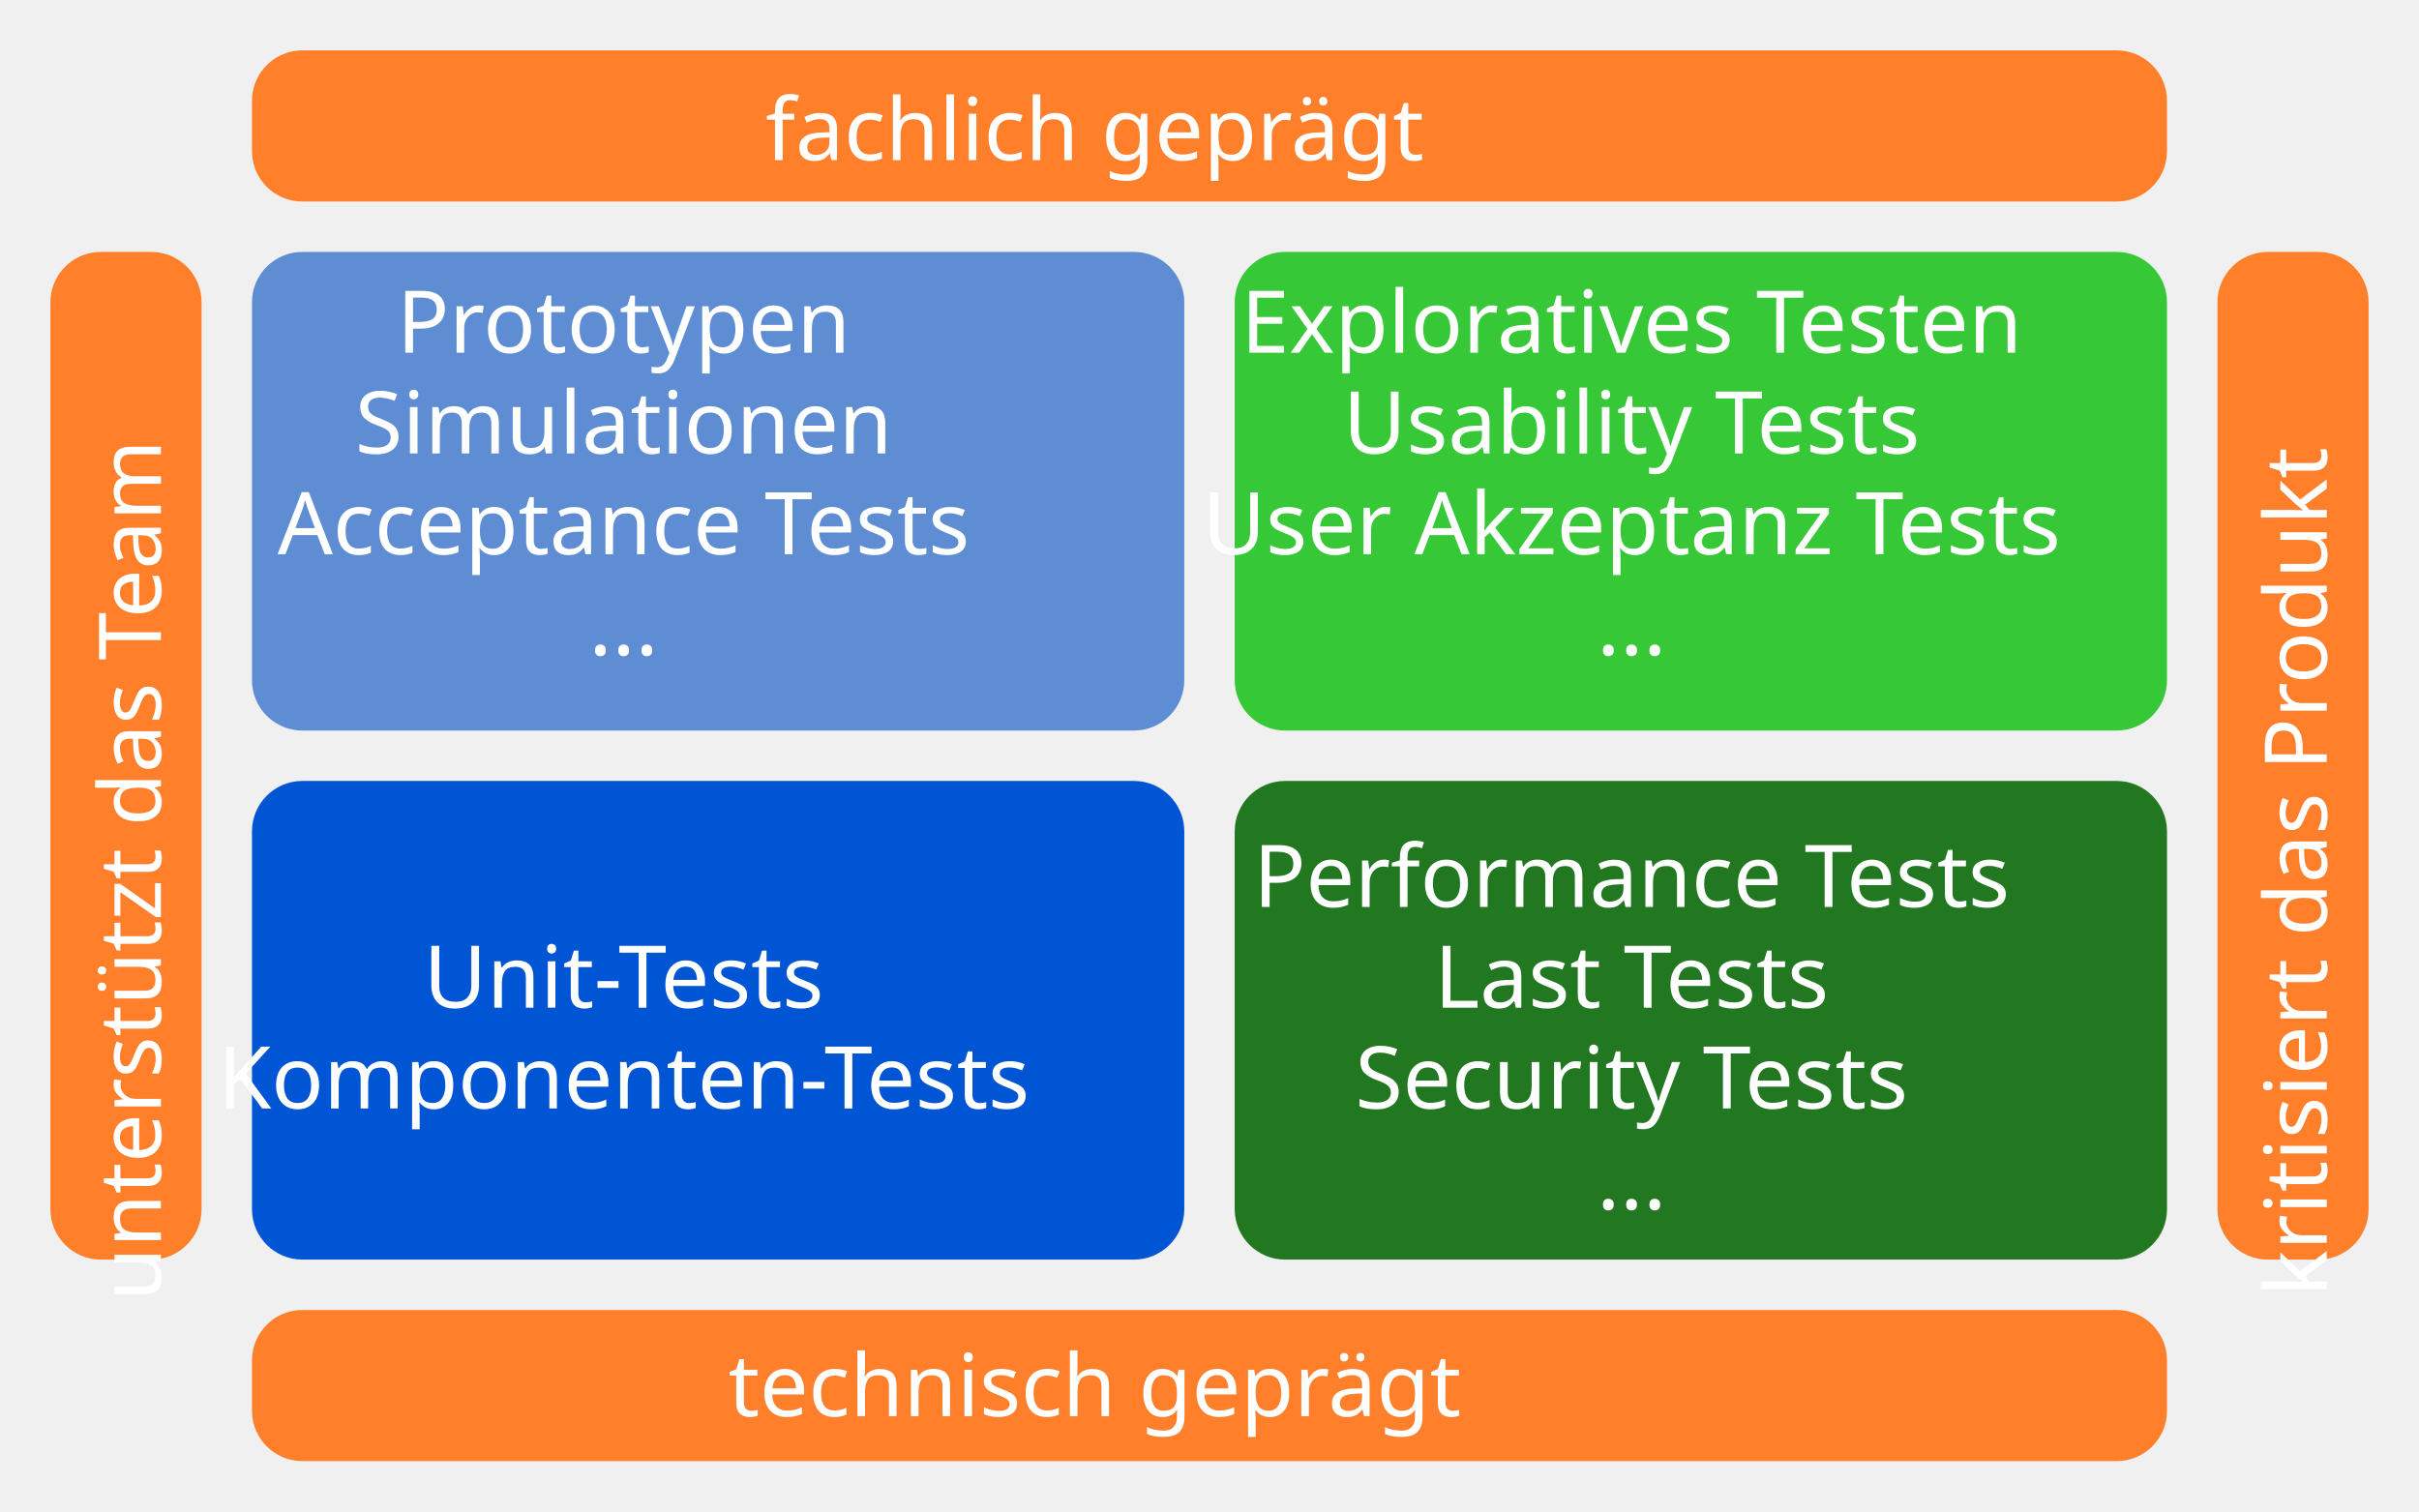
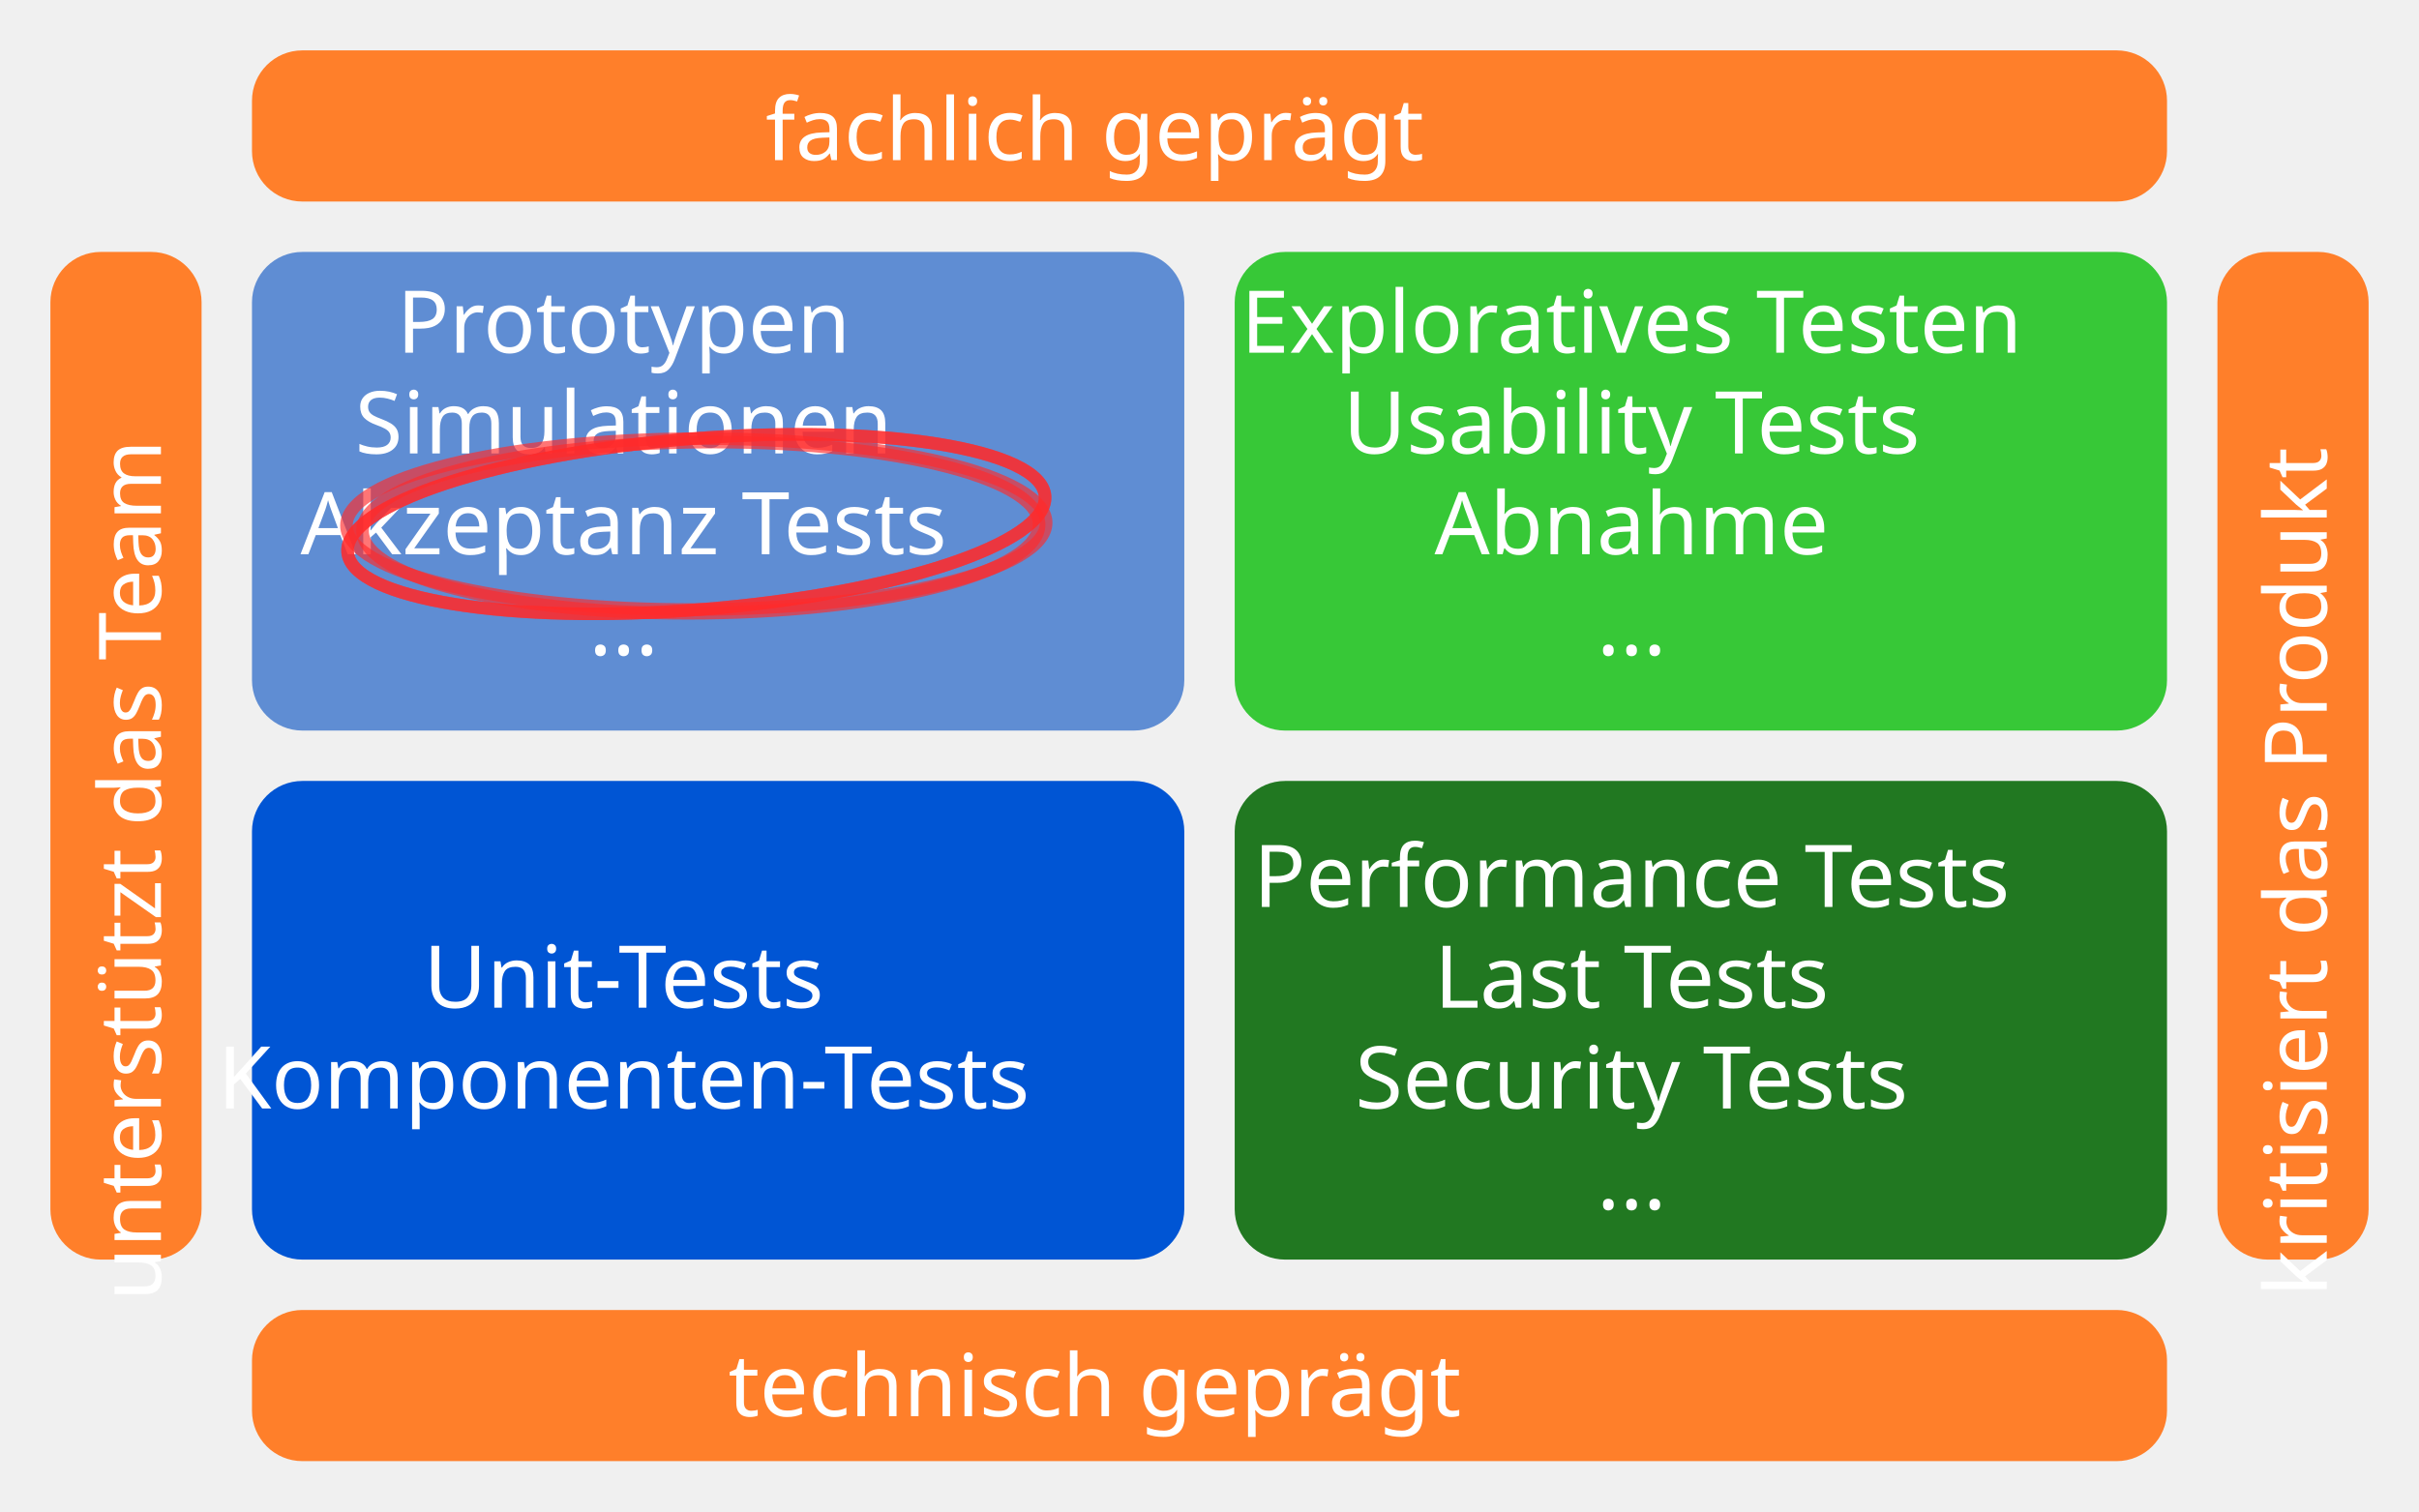
<svg xmlns="http://www.w3.org/2000/svg" width="768" height="480" viewBox="0 0 768 480" id="svg4160" version="1.1">
  <defs id="defs4162" />
  <g id="layer1" transform="translate(0,-572.3622)">
    <g id="g4760">
      <rect ry="16" rx="16" y="588.362" x="80" height="48" width="608" id="rect4722" style="color:#000000;clip-rule:nonzero;display:inline;overflow:visible;visibility:visible;opacity:1;isolation:auto;mix-blend-mode:normal;color-interpolation:sRGB;color-interpolation-filters:linearRGB;solid-color:#000000;solid-opacity:1;fill:#ff7f2a;fill-opacity:1;fill-rule:nonzero;stroke:none;stroke-width:12;stroke-linecap:round;stroke-linejoin:round;stroke-miterlimit:4;stroke-dasharray:none;stroke-dashoffset:0;stroke-opacity:1;color-rendering:auto;image-rendering:auto;shape-rendering:auto;text-rendering:auto;enable-background:accumulate" />
      <text id="text4724" y="623.22" x="383.973" style="font-style:normal;font-weight:normal;font-size:40px;line-height:125%;font-family:sans-serif;letter-spacing:0px;word-spacing:0px;fill:#ffffff;fill-opacity:1;stroke:none;stroke-width:1px;stroke-linecap:butt;stroke-linejoin:miter;stroke-opacity:1" xml:space="preserve">
        <tspan style="font-style:normal;font-variant:normal;font-weight:normal;font-stretch:condensed;font-size:27.5px;font-family:Impact;-inkscape-font-specification:'Impact Condensed';text-align:center;text-anchor:middle;fill:#ffffff" y="623.22" x="383.973" id="tspan4726">fachlich geprägt</tspan>
      </text>
    </g>
    <g id="g4770">
      <rect style="color:#000000;clip-rule:nonzero;display:inline;overflow:visible;visibility:visible;opacity:1;isolation:auto;mix-blend-mode:normal;color-interpolation:sRGB;color-interpolation-filters:linearRGB;solid-color:#000000;solid-opacity:1;fill:#ff7f2a;fill-opacity:1;fill-rule:nonzero;stroke:none;stroke-width:12;stroke-linecap:round;stroke-linejoin:round;stroke-miterlimit:4;stroke-dasharray:none;stroke-dashoffset:0;stroke-opacity:1;color-rendering:auto;image-rendering:auto;shape-rendering:auto;text-rendering:auto;enable-background:accumulate" id="rect4728" width="608" height="48" x="80" y="988.362" rx="16" ry="16" />
      <text xml:space="preserve" style="font-style:normal;font-weight:normal;font-size:40px;line-height:125%;font-family:sans-serif;letter-spacing:0px;word-spacing:0px;fill:#ffffff;fill-opacity:1;stroke:none;stroke-width:1px;stroke-linecap:butt;stroke-linejoin:miter;stroke-opacity:1" x="383.96" y="1022.077" id="text4730">
        <tspan id="tspan4732" x="383.96" y="1022.077" style="font-style:normal;font-variant:normal;font-weight:normal;font-stretch:condensed;font-size:27.5px;font-family:Impact;-inkscape-font-specification:'Impact Condensed';text-align:center;text-anchor:middle;fill:#ffffff">technisch geprägt</tspan>
      </text>
    </g>
    <g id="g4775">
      <rect transform="matrix(0,-1,1,0,0,0)" style="color:#000000;clip-rule:nonzero;display:inline;overflow:visible;visibility:visible;opacity:1;isolation:auto;mix-blend-mode:normal;color-interpolation:sRGB;color-interpolation-filters:linearRGB;solid-color:#000000;solid-opacity:1;fill:#ff7f2a;fill-opacity:1;fill-rule:nonzero;stroke:none;stroke-width:12;stroke-linecap:round;stroke-linejoin:round;stroke-miterlimit:4;stroke-dasharray:none;stroke-dashoffset:0;stroke-opacity:1;color-rendering:auto;image-rendering:auto;shape-rendering:auto;text-rendering:auto;enable-background:accumulate" id="rect4736" width="320" height="48" x="-972.362" y="16" rx="16" ry="16" />
      <text transform="matrix(0,-1,1,0,0,0)" xml:space="preserve" style="font-style:normal;font-weight:normal;font-size:40px;line-height:125%;font-family:sans-serif;letter-spacing:0px;word-spacing:0px;fill:#ffffff;fill-opacity:1;stroke:none;stroke-width:1px;stroke-linecap:butt;stroke-linejoin:miter;stroke-opacity:1" x="-812.349" y="51.091" id="text4738">
        <tspan id="tspan4740" x="-812.349" y="51.091" style="font-style:normal;font-variant:normal;font-weight:normal;font-stretch:condensed;font-size:27.5px;font-family:Impact;-inkscape-font-specification:'Impact Condensed';text-align:center;text-anchor:middle;fill:#ffffff">unterstützt das Team</tspan>
      </text>
    </g>
    <g id="g4765">
      <rect ry="16" rx="16" y="704" x="-972.362" height="48" width="320" id="rect4742" style="color:#000000;clip-rule:nonzero;display:inline;overflow:visible;visibility:visible;opacity:1;isolation:auto;mix-blend-mode:normal;color-interpolation:sRGB;color-interpolation-filters:linearRGB;solid-color:#000000;solid-opacity:1;fill:#ff7f2a;fill-opacity:1;fill-rule:nonzero;stroke:none;stroke-width:12;stroke-linecap:round;stroke-linejoin:round;stroke-miterlimit:4;stroke-dasharray:none;stroke-dashoffset:0;stroke-opacity:1;color-rendering:auto;image-rendering:auto;shape-rendering:auto;text-rendering:auto;enable-background:accumulate" transform="matrix(0,-1,1,0,0,0)" />
      <text id="text4744" y="738.709" x="-812.846" style="font-style:normal;font-weight:normal;font-size:40px;line-height:125%;font-family:sans-serif;letter-spacing:0px;word-spacing:0px;fill:#ffffff;fill-opacity:1;stroke:none;stroke-width:1px;stroke-linecap:butt;stroke-linejoin:miter;stroke-opacity:1" xml:space="preserve" transform="matrix(0,-1,1,0,0,0)">
        <tspan style="font-style:normal;font-variant:normal;font-weight:normal;font-stretch:condensed;font-size:27.5px;font-family:Impact;-inkscape-font-specification:'Impact Condensed';text-align:center;text-anchor:middle;fill:#ffffff" y="738.709" x="-812.846" id="tspan4746">kritisiert das Produkt</tspan>
      </text>
    </g>
    <rect style="color:#000000;clip-rule:nonzero;display:inline;overflow:visible;visibility:visible;opacity:1;isolation:auto;mix-blend-mode:normal;color-interpolation:sRGB;color-interpolation-filters:linearRGB;solid-color:#000000;solid-opacity:1;fill:#5f8dd3;fill-opacity:1;fill-rule:nonzero;stroke:none;stroke-width:12;stroke-linecap:round;stroke-linejoin:round;stroke-miterlimit:4;stroke-dasharray:none;stroke-dashoffset:0;stroke-opacity:1;color-rendering:auto;image-rendering:auto;shape-rendering:auto;text-rendering:auto;enable-background:accumulate" id="rect4748" width="296" height="152" x="80" y="652.362" rx="16" ry="16" />
    <rect ry="16" rx="16" y="820.362" x="80" height="152" width="296" id="rect4752" style="color:#000000;clip-rule:nonzero;display:inline;overflow:visible;visibility:visible;opacity:1;isolation:auto;mix-blend-mode:normal;color-interpolation:sRGB;color-interpolation-filters:linearRGB;solid-color:#000000;solid-opacity:1;fill:#0055d4;fill-opacity:1;fill-rule:nonzero;stroke:none;stroke-width:12;stroke-linecap:round;stroke-linejoin:round;stroke-miterlimit:4;stroke-dasharray:none;stroke-dashoffset:0;stroke-opacity:1;color-rendering:auto;image-rendering:auto;shape-rendering:auto;text-rendering:auto;enable-background:accumulate" />
    <rect ry="16" rx="16" y="652.362" x="392" height="152" width="296" id="rect4756" style="color:#000000;clip-rule:nonzero;display:inline;overflow:visible;visibility:visible;opacity:1;isolation:auto;mix-blend-mode:normal;color-interpolation:sRGB;color-interpolation-filters:linearRGB;solid-color:#000000;solid-opacity:1;fill:#37c837;fill-opacity:1;fill-rule:nonzero;stroke:none;stroke-width:12;stroke-linecap:round;stroke-linejoin:round;stroke-miterlimit:4;stroke-dasharray:none;stroke-dashoffset:0;stroke-opacity:1;color-rendering:auto;image-rendering:auto;shape-rendering:auto;text-rendering:auto;enable-background:accumulate" />
    <rect style="color:#000000;clip-rule:nonzero;display:inline;overflow:visible;visibility:visible;opacity:1;isolation:auto;mix-blend-mode:normal;color-interpolation:sRGB;color-interpolation-filters:linearRGB;solid-color:#000000;solid-opacity:1;fill:#217821;fill-opacity:1;fill-rule:nonzero;stroke:none;stroke-width:12;stroke-linecap:round;stroke-linejoin:round;stroke-miterlimit:4;stroke-dasharray:none;stroke-dashoffset:0;stroke-opacity:1;color-rendering:auto;image-rendering:auto;shape-rendering:auto;text-rendering:auto;enable-background:accumulate" id="rect4758" width="296" height="152" x="392" y="820.362" rx="16" ry="16" />
    <text id="text4724-4" y="684.362" x="224" style="font-style:normal;font-weight:normal;font-size:40px;line-height:125%;font-family:sans-serif;letter-spacing:0px;word-spacing:0px;fill:#ffffff;fill-opacity:1;stroke:none;stroke-width:1px;stroke-linecap:butt;stroke-linejoin:miter;stroke-opacity:1" xml:space="preserve">
      <tspan style="font-style:normal;font-variant:normal;font-weight:normal;font-stretch:condensed;font-size:27.5px;font-family:Impact;-inkscape-font-specification:'Impact Condensed';text-align:center;text-anchor:middle;fill:#ffffff" y="684.362" x="224" id="tspan4726-6">Prototypen</tspan>
    </text>
    <text xml:space="preserve" style="font-style:normal;font-weight:normal;font-size:40px;line-height:125%;font-family:sans-serif;letter-spacing:0px;word-spacing:0px;fill:#ffffff;fill-opacity:1;stroke:none;stroke-width:1px;stroke-linecap:butt;stroke-linejoin:miter;stroke-opacity:1" x="224" y="716.362" id="text4180">
      <tspan id="tspan4182" x="224" y="716.362" style="font-style:normal;font-variant:normal;font-weight:normal;font-stretch:condensed;font-size:27.5px;font-family:Impact;-inkscape-font-specification:'Impact Condensed';text-align:center;text-anchor:middle;fill:#ffffff">Simulationen</tspan>
    </text>
    <text xml:space="preserve" style="font-style:normal;font-weight:normal;font-size:40px;line-height:125%;font-family:sans-serif;letter-spacing:0px;word-spacing:0px;fill:#ffffff;fill-opacity:1;stroke:none;stroke-width:1px;stroke-linecap:butt;stroke-linejoin:miter;stroke-opacity:1" x="544" y="684.362" id="text4184">
      <tspan id="tspan4186" x="544" y="684.362" style="font-style:normal;font-variant:normal;font-weight:normal;font-stretch:condensed;font-size:27.5px;font-family:Impact;-inkscape-font-specification:'Impact Condensed';text-align:center;text-anchor:middle;fill:#ffffff">Exploratives Testen</tspan>
    </text>
    <text id="text4188" y="716.362" x="544" style="font-style:normal;font-weight:normal;font-size:40px;line-height:125%;font-family:sans-serif;letter-spacing:0px;word-spacing:0px;fill:#ffffff;fill-opacity:1;stroke:none;stroke-width:1px;stroke-linecap:butt;stroke-linejoin:miter;stroke-opacity:1" xml:space="preserve">
      <tspan style="font-style:normal;font-variant:normal;font-weight:normal;font-stretch:condensed;font-size:27.5px;font-family:Impact;-inkscape-font-specification:'Impact Condensed';text-align:center;text-anchor:middle;fill:#ffffff" y="716.362" x="544" id="tspan4190">Usability Tests</tspan>
    </text>
    <text xml:space="preserve" style="font-style:normal;font-weight:normal;font-size:40px;line-height:125%;font-family:sans-serif;letter-spacing:0px;word-spacing:0px;fill:#ffffff;fill-opacity:1;stroke:none;stroke-width:1px;stroke-linecap:butt;stroke-linejoin:miter;stroke-opacity:1" x="224" y="892.362" id="text4192">
      <tspan id="tspan4194" x="224" y="892.362" style="font-style:normal;font-variant:normal;font-weight:normal;font-stretch:condensed;font-size:27.5px;font-family:Impact;-inkscape-font-specification:'Impact Condensed';text-align:center;text-anchor:middle;fill:#ffffff">Unit-Tests</tspan>
    </text>
    <text xml:space="preserve" style="font-style:normal;font-weight:normal;font-size:40px;line-height:125%;font-family:sans-serif;letter-spacing:0px;word-spacing:0px;fill:#ffffff;fill-opacity:1;stroke:none;stroke-width:1px;stroke-linecap:butt;stroke-linejoin:miter;stroke-opacity:1" x="224" y="924.362" id="text4192-6">
      <tspan id="tspan4194-9" x="224" y="924.362" style="font-style:normal;font-variant:normal;font-weight:normal;font-stretch:condensed;font-size:27.5px;font-family:Impact;-inkscape-font-specification:'Impact Condensed';text-align:center;text-anchor:middle;fill:#ffffff">Komponenten-Tests</tspan>
    </text>
    <text id="text4214" y="860.362" x="544" style="font-style:normal;font-weight:normal;font-size:40px;line-height:125%;font-family:sans-serif;letter-spacing:0px;word-spacing:0px;fill:#ffffff;fill-opacity:1;stroke:none;stroke-width:1px;stroke-linecap:butt;stroke-linejoin:miter;stroke-opacity:1" xml:space="preserve">
      <tspan style="font-style:normal;font-variant:normal;font-weight:normal;font-stretch:condensed;font-size:27.5px;font-family:Impact;-inkscape-font-specification:'Impact Condensed';text-align:center;text-anchor:middle;fill:#ffffff" y="860.362" x="544" id="tspan4216">Performance Tests</tspan>
    </text>
    <text xml:space="preserve" style="font-style:normal;font-weight:normal;font-size:40px;line-height:125%;font-family:sans-serif;letter-spacing:0px;word-spacing:0px;fill:#ffffff;fill-opacity:1;stroke:none;stroke-width:1px;stroke-linecap:butt;stroke-linejoin:miter;stroke-opacity:1" x="544" y="892.362" id="text4218">
      <tspan id="tspan4220" x="544" y="892.362" style="font-style:normal;font-variant:normal;font-weight:normal;font-stretch:condensed;font-size:27.5px;font-family:Impact;-inkscape-font-specification:'Impact Condensed';text-align:center;text-anchor:middle;fill:#ffffff">Last Tests</tspan>
    </text>
    <text id="text4222" y="924.362" x="544" style="font-style:normal;font-weight:normal;font-size:40px;line-height:125%;font-family:sans-serif;letter-spacing:0px;word-spacing:0px;fill:#ffffff;fill-opacity:1;stroke:none;stroke-width:1px;stroke-linecap:butt;stroke-linejoin:miter;stroke-opacity:1" xml:space="preserve">
      <tspan style="font-style:normal;font-variant:normal;font-weight:normal;font-stretch:condensed;font-size:27.5px;font-family:Impact;-inkscape-font-specification:'Impact Condensed';text-align:center;text-anchor:middle;fill:#ffffff" y="924.362" x="544" id="tspan4224">Security Tests</tspan>
    </text>
    <text xml:space="preserve" style="font-style:normal;font-weight:normal;font-size:40px;line-height:125%;font-family:sans-serif;letter-spacing:0px;word-spacing:0px;fill:#000000;fill-opacity:1;stroke:none;stroke-width:1px;stroke-linecap:butt;stroke-linejoin:miter;stroke-opacity:1" x="544" y="892.362" id="text4226">
-       <tspan id="tspan4228" x="544" y="892.362"> </tspan>
+       <tspan id="tspan4228" x="544" y="892.362" />
    </text>
    <text xml:space="preserve" style="font-style:normal;font-weight:normal;font-size:40px;line-height:125%;font-family:sans-serif;letter-spacing:0px;word-spacing:0px;fill:#ffffff;fill-opacity:1;stroke:none;stroke-width:1px;stroke-linecap:butt;stroke-linejoin:miter;stroke-opacity:1" x="544" y="748.362" id="text4230">
-       <tspan id="tspan4232" x="544" y="748.362" style="font-style:normal;font-variant:normal;font-weight:normal;font-stretch:condensed;font-size:27.5px;font-family:Impact;-inkscape-font-specification:'Impact Condensed';text-align:center;text-anchor:middle;fill:#ffffff">User Akzeptanz Tests</tspan>
+       <tspan id="tspan4232" x="544" y="748.362" style="font-style:normal;font-variant:normal;font-weight:normal;font-stretch:condensed;font-size:27.5px;font-family:Impact;-inkscape-font-specification:'Impact Condensed';text-align:center;text-anchor:middle;fill:#ffffff">Abnahme</tspan>
    </text>
    <text id="text4238" y="780.362" x="544" style="font-style:normal;font-weight:normal;font-size:40px;line-height:125%;font-family:sans-serif;letter-spacing:0px;word-spacing:0px;fill:#ffffff;fill-opacity:1;stroke:none;stroke-width:1px;stroke-linecap:butt;stroke-linejoin:miter;stroke-opacity:1" xml:space="preserve">
      <tspan style="font-style:normal;font-variant:normal;font-weight:normal;font-stretch:condensed;font-size:27.5px;font-family:Impact;-inkscape-font-specification:'Impact Condensed';text-align:center;text-anchor:middle;fill:#ffffff" y="780.362" x="544" id="tspan4240">...</tspan>
    </text>
    <text xml:space="preserve" style="font-style:normal;font-weight:normal;font-size:40px;line-height:125%;font-family:sans-serif;letter-spacing:0px;word-spacing:0px;fill:#ffffff;fill-opacity:1;stroke:none;stroke-width:1px;stroke-linecap:butt;stroke-linejoin:miter;stroke-opacity:1" x="544" y="956.362" id="text4242">
      <tspan id="tspan4244" x="544" y="956.362" style="font-style:normal;font-variant:normal;font-weight:normal;font-stretch:condensed;font-size:27.5px;font-family:Impact;-inkscape-font-specification:'Impact Condensed';text-align:center;text-anchor:middle;fill:#ffffff">...</tspan>
    </text>
    <text id="text4246" y="748.362" x="224" style="font-style:normal;font-weight:normal;font-size:40px;line-height:125%;font-family:sans-serif;letter-spacing:0px;word-spacing:0px;fill:#ffffff;fill-opacity:1;stroke:none;stroke-width:1px;stroke-linecap:butt;stroke-linejoin:miter;stroke-opacity:1" xml:space="preserve">
-       <tspan style="font-style:normal;font-variant:normal;font-weight:normal;font-stretch:condensed;font-size:27.5px;font-family:Impact;-inkscape-font-specification:'Impact Condensed';text-align:center;text-anchor:middle;fill:#ffffff" y="748.362" x="224" id="tspan4248">Acceptance Tests</tspan>
+       <tspan style="font-style:normal;font-variant:normal;font-weight:normal;font-stretch:condensed;font-size:27.5px;font-family:Impact;-inkscape-font-specification:'Impact Condensed';text-align:center;text-anchor:middle;fill:#ffffff" y="748.362" x="224" id="tspan4248">Akzeptanz Tests</tspan>
    </text>
    <text xml:space="preserve" style="font-style:normal;font-weight:normal;font-size:40px;line-height:125%;font-family:sans-serif;letter-spacing:0px;word-spacing:0px;fill:#ffffff;fill-opacity:1;stroke:none;stroke-width:1px;stroke-linecap:butt;stroke-linejoin:miter;stroke-opacity:1" x="224" y="780.362" id="text4254">
      <tspan id="tspan4256" x="224" y="780.362" style="font-style:normal;font-variant:normal;font-weight:normal;font-stretch:condensed;font-size:27.5px;font-family:Impact;-inkscape-font-specification:'Impact Condensed';text-align:center;text-anchor:middle;fill:#ffffff">...</tspan>
    </text>
+     <ellipse style="color:#000000;clip-rule:nonzero;display:inline;overflow:visible;visibility:visible;opacity:0.647;isolation:auto;mix-blend-mode:normal;color-interpolation:sRGB;color-interpolation-filters:linearRGB;solid-color:#000000;solid-opacity:1;fill:none;fill-opacity:0.502;fill-rule:nonzero;stroke:#ff2a2a;stroke-width:4;stroke-linecap:round;stroke-linejoin:round;stroke-miterlimit:4;stroke-dasharray:none;stroke-dashoffset:0;stroke-opacity:1;color-rendering:auto;image-rendering:auto;shape-rendering:auto;text-rendering:auto;enable-background:accumulate" id="path12703" cx="160.964" cy="754.172" rx="111.071" ry="27.143" transform="matrix(0.9967634,-0.08039123,0.08039123,0.9967634,0,0)" />
+     <ellipse transform="matrix(0.9967634,-0.08039123,0.08039123,0.9967634,0,0)" ry="27.143" rx="111.071" cy="754.172" cx="160.964" id="ellipse12705" style="color:#000000;clip-rule:nonzero;display:inline;overflow:visible;visibility:visible;opacity:0.647;isolation:auto;mix-blend-mode:normal;color-interpolation:sRGB;color-interpolation-filters:linearRGB;solid-color:#000000;solid-opacity:1;fill:none;fill-opacity:0.502;fill-rule:nonzero;stroke:#ff2a2a;stroke-width:4;stroke-linecap:round;stroke-linejoin:round;stroke-miterlimit:4;stroke-dasharray:none;stroke-dashoffset:0;stroke-opacity:1;color-rendering:auto;image-rendering:auto;shape-rendering:auto;text-rendering:auto;enable-background:accumulate" />
+     <ellipse style="color:#000000;clip-rule:nonzero;display:inline;overflow:visible;visibility:visible;opacity:0.647;isolation:auto;mix-blend-mode:normal;color-interpolation:sRGB;color-interpolation-filters:linearRGB;solid-color:#000000;solid-opacity:1;fill:none;fill-opacity:0.502;fill-rule:nonzero;stroke:#ff2a2a;stroke-width:4;stroke-linecap:round;stroke-linejoin:round;stroke-miterlimit:4;stroke-dasharray:none;stroke-dashoffset:0;stroke-opacity:1;color-rendering:auto;image-rendering:auto;shape-rendering:auto;text-rendering:auto;enable-background:accumulate" id="ellipse12707" cx="218.09" cy="739.676" rx="111.071" ry="27.143" transform="matrix(0.9999919,-0.00403377,0.00403377,0.9999919,0,0)" />
+     <ellipse transform="matrix(0.9999265,-0.01212102,0.04183773,0.9991244,0,0)" ry="27.178" rx="107.404" cy="742.904" cx="191.433" id="ellipse12709" style="color:#000000;clip-rule:nonzero;display:inline;overflow:visible;visibility:visible;opacity:0.647;isolation:auto;mix-blend-mode:normal;color-interpolation:sRGB;color-interpolation-filters:linearRGB;solid-color:#000000;solid-opacity:1;fill:none;fill-opacity:0.502;fill-rule:nonzero;stroke:#ff2a2a;stroke-width:4.001;stroke-linecap:round;stroke-linejoin:round;stroke-miterlimit:4;stroke-dasharray:none;stroke-dashoffset:0;stroke-opacity:1;color-rendering:auto;image-rendering:auto;shape-rendering:auto;text-rendering:auto;enable-background:accumulate" />
  </g>
</svg>
